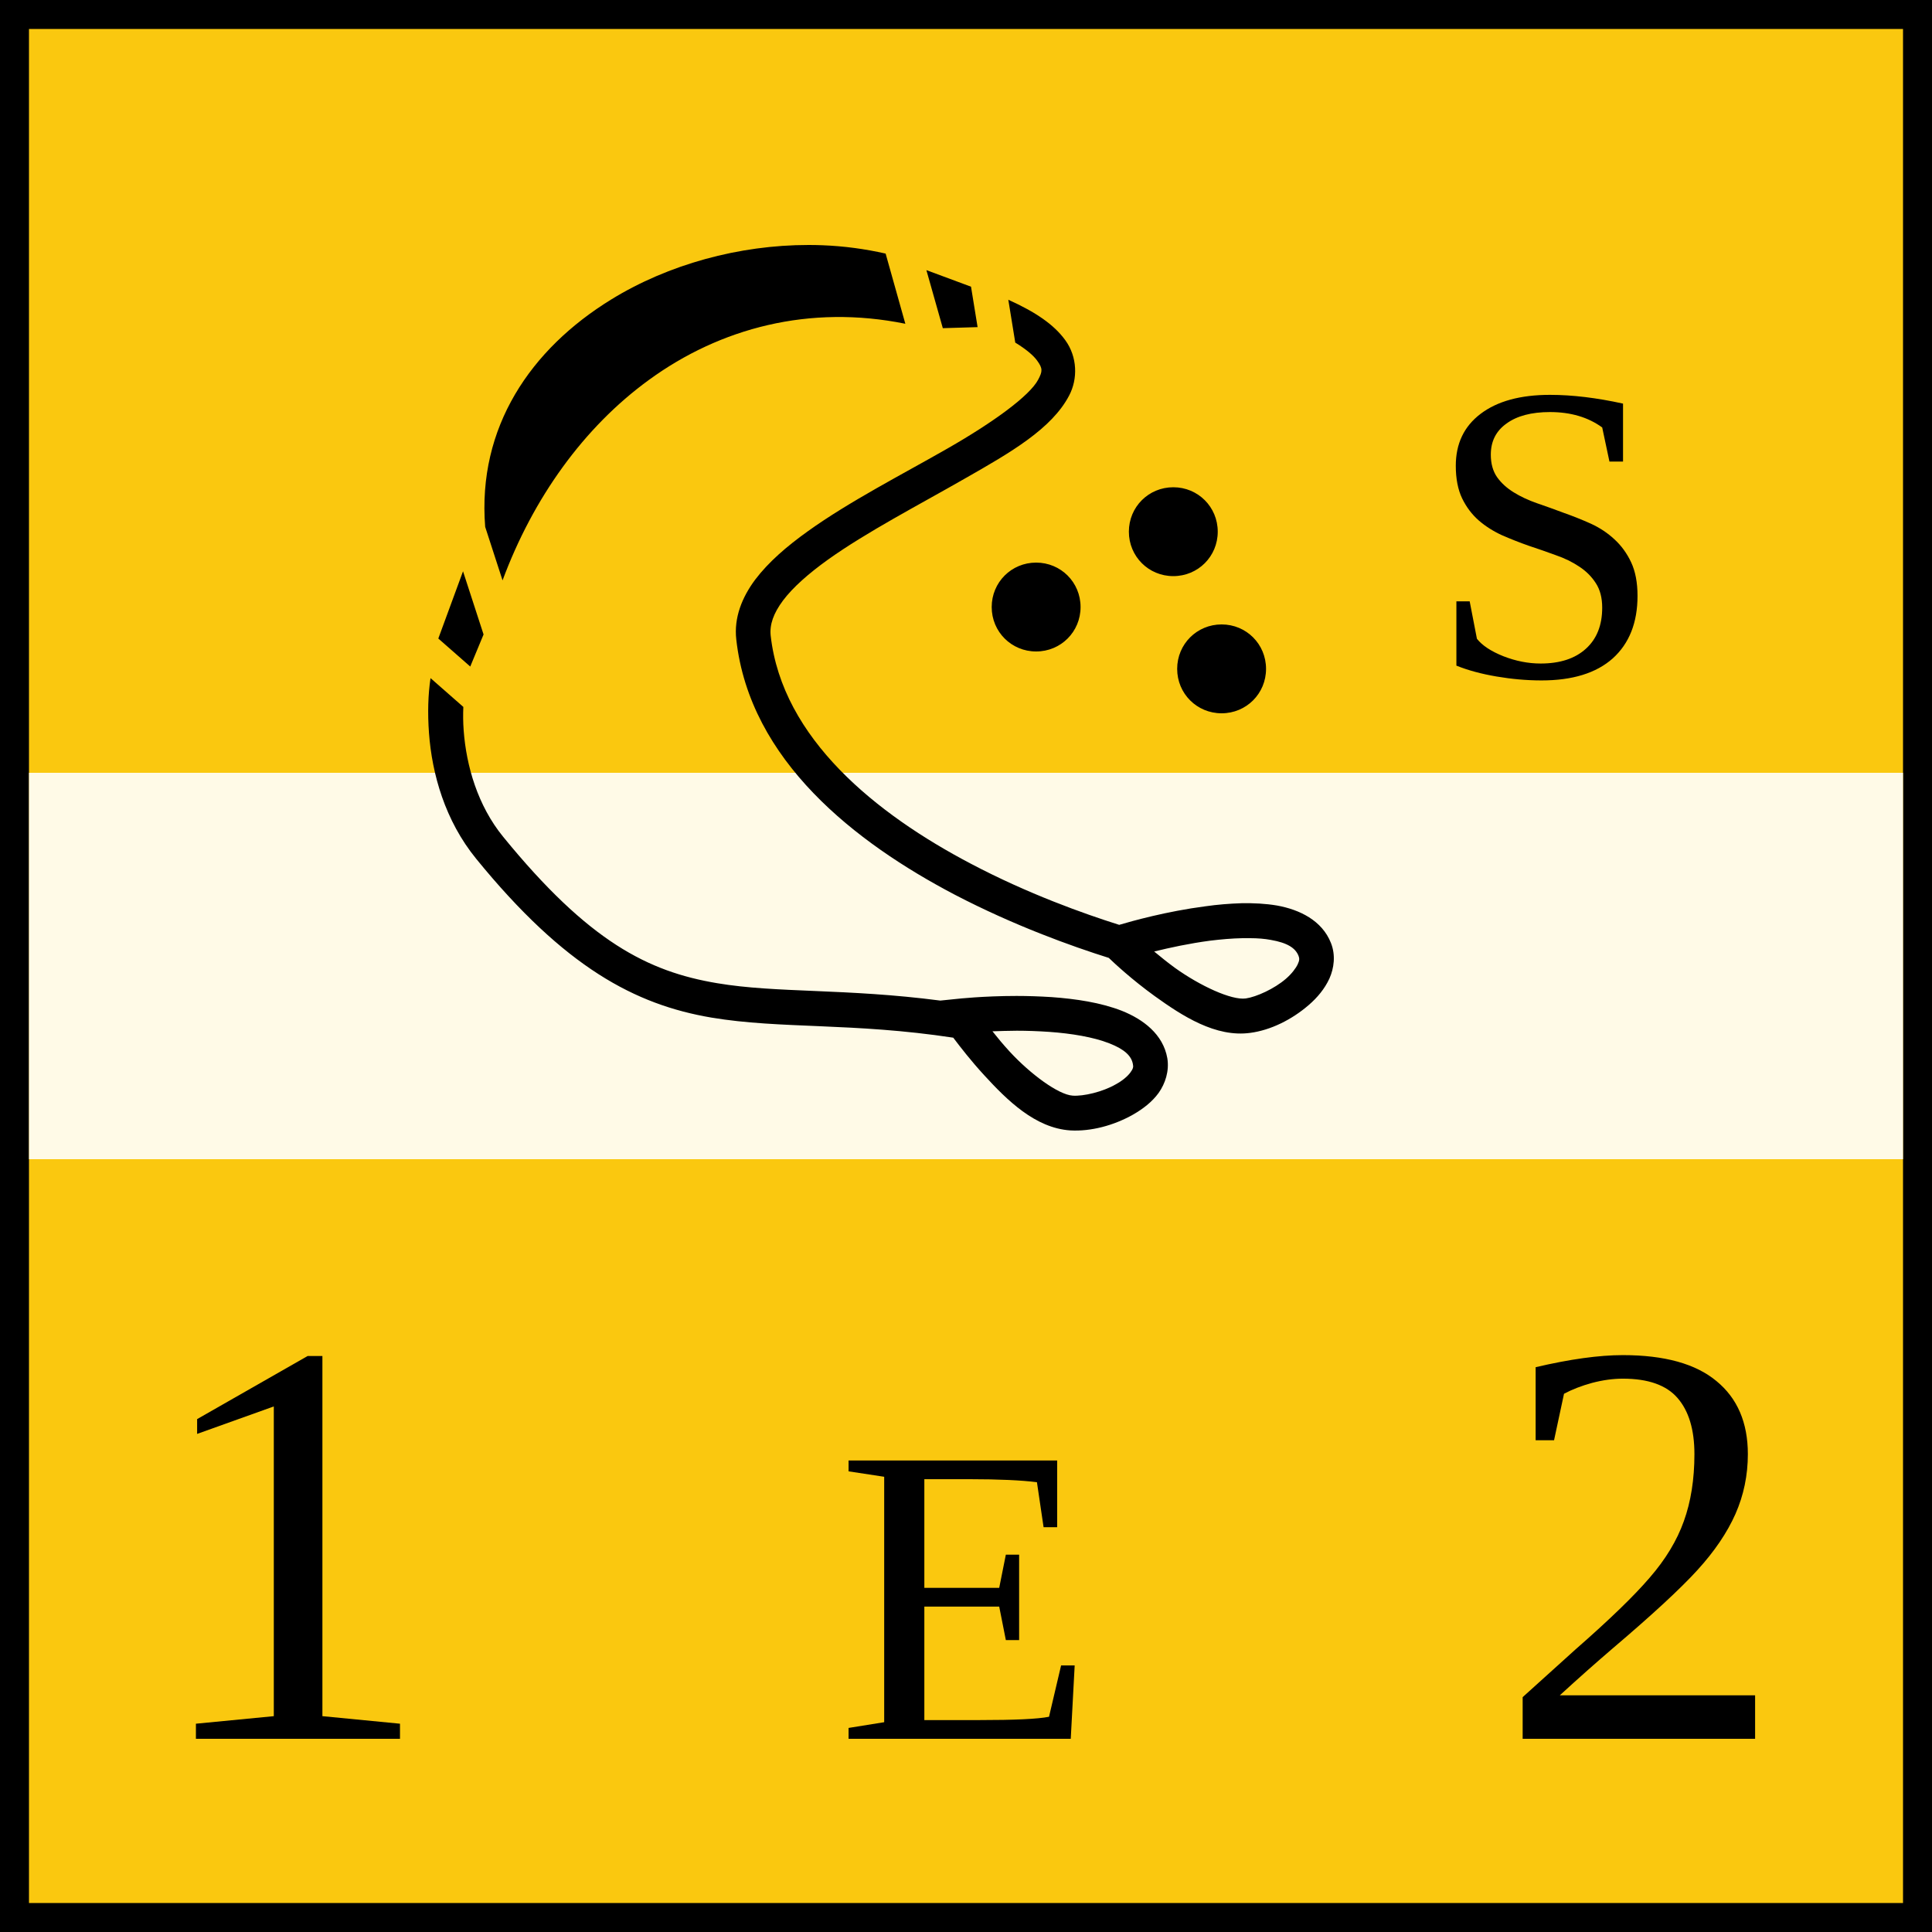
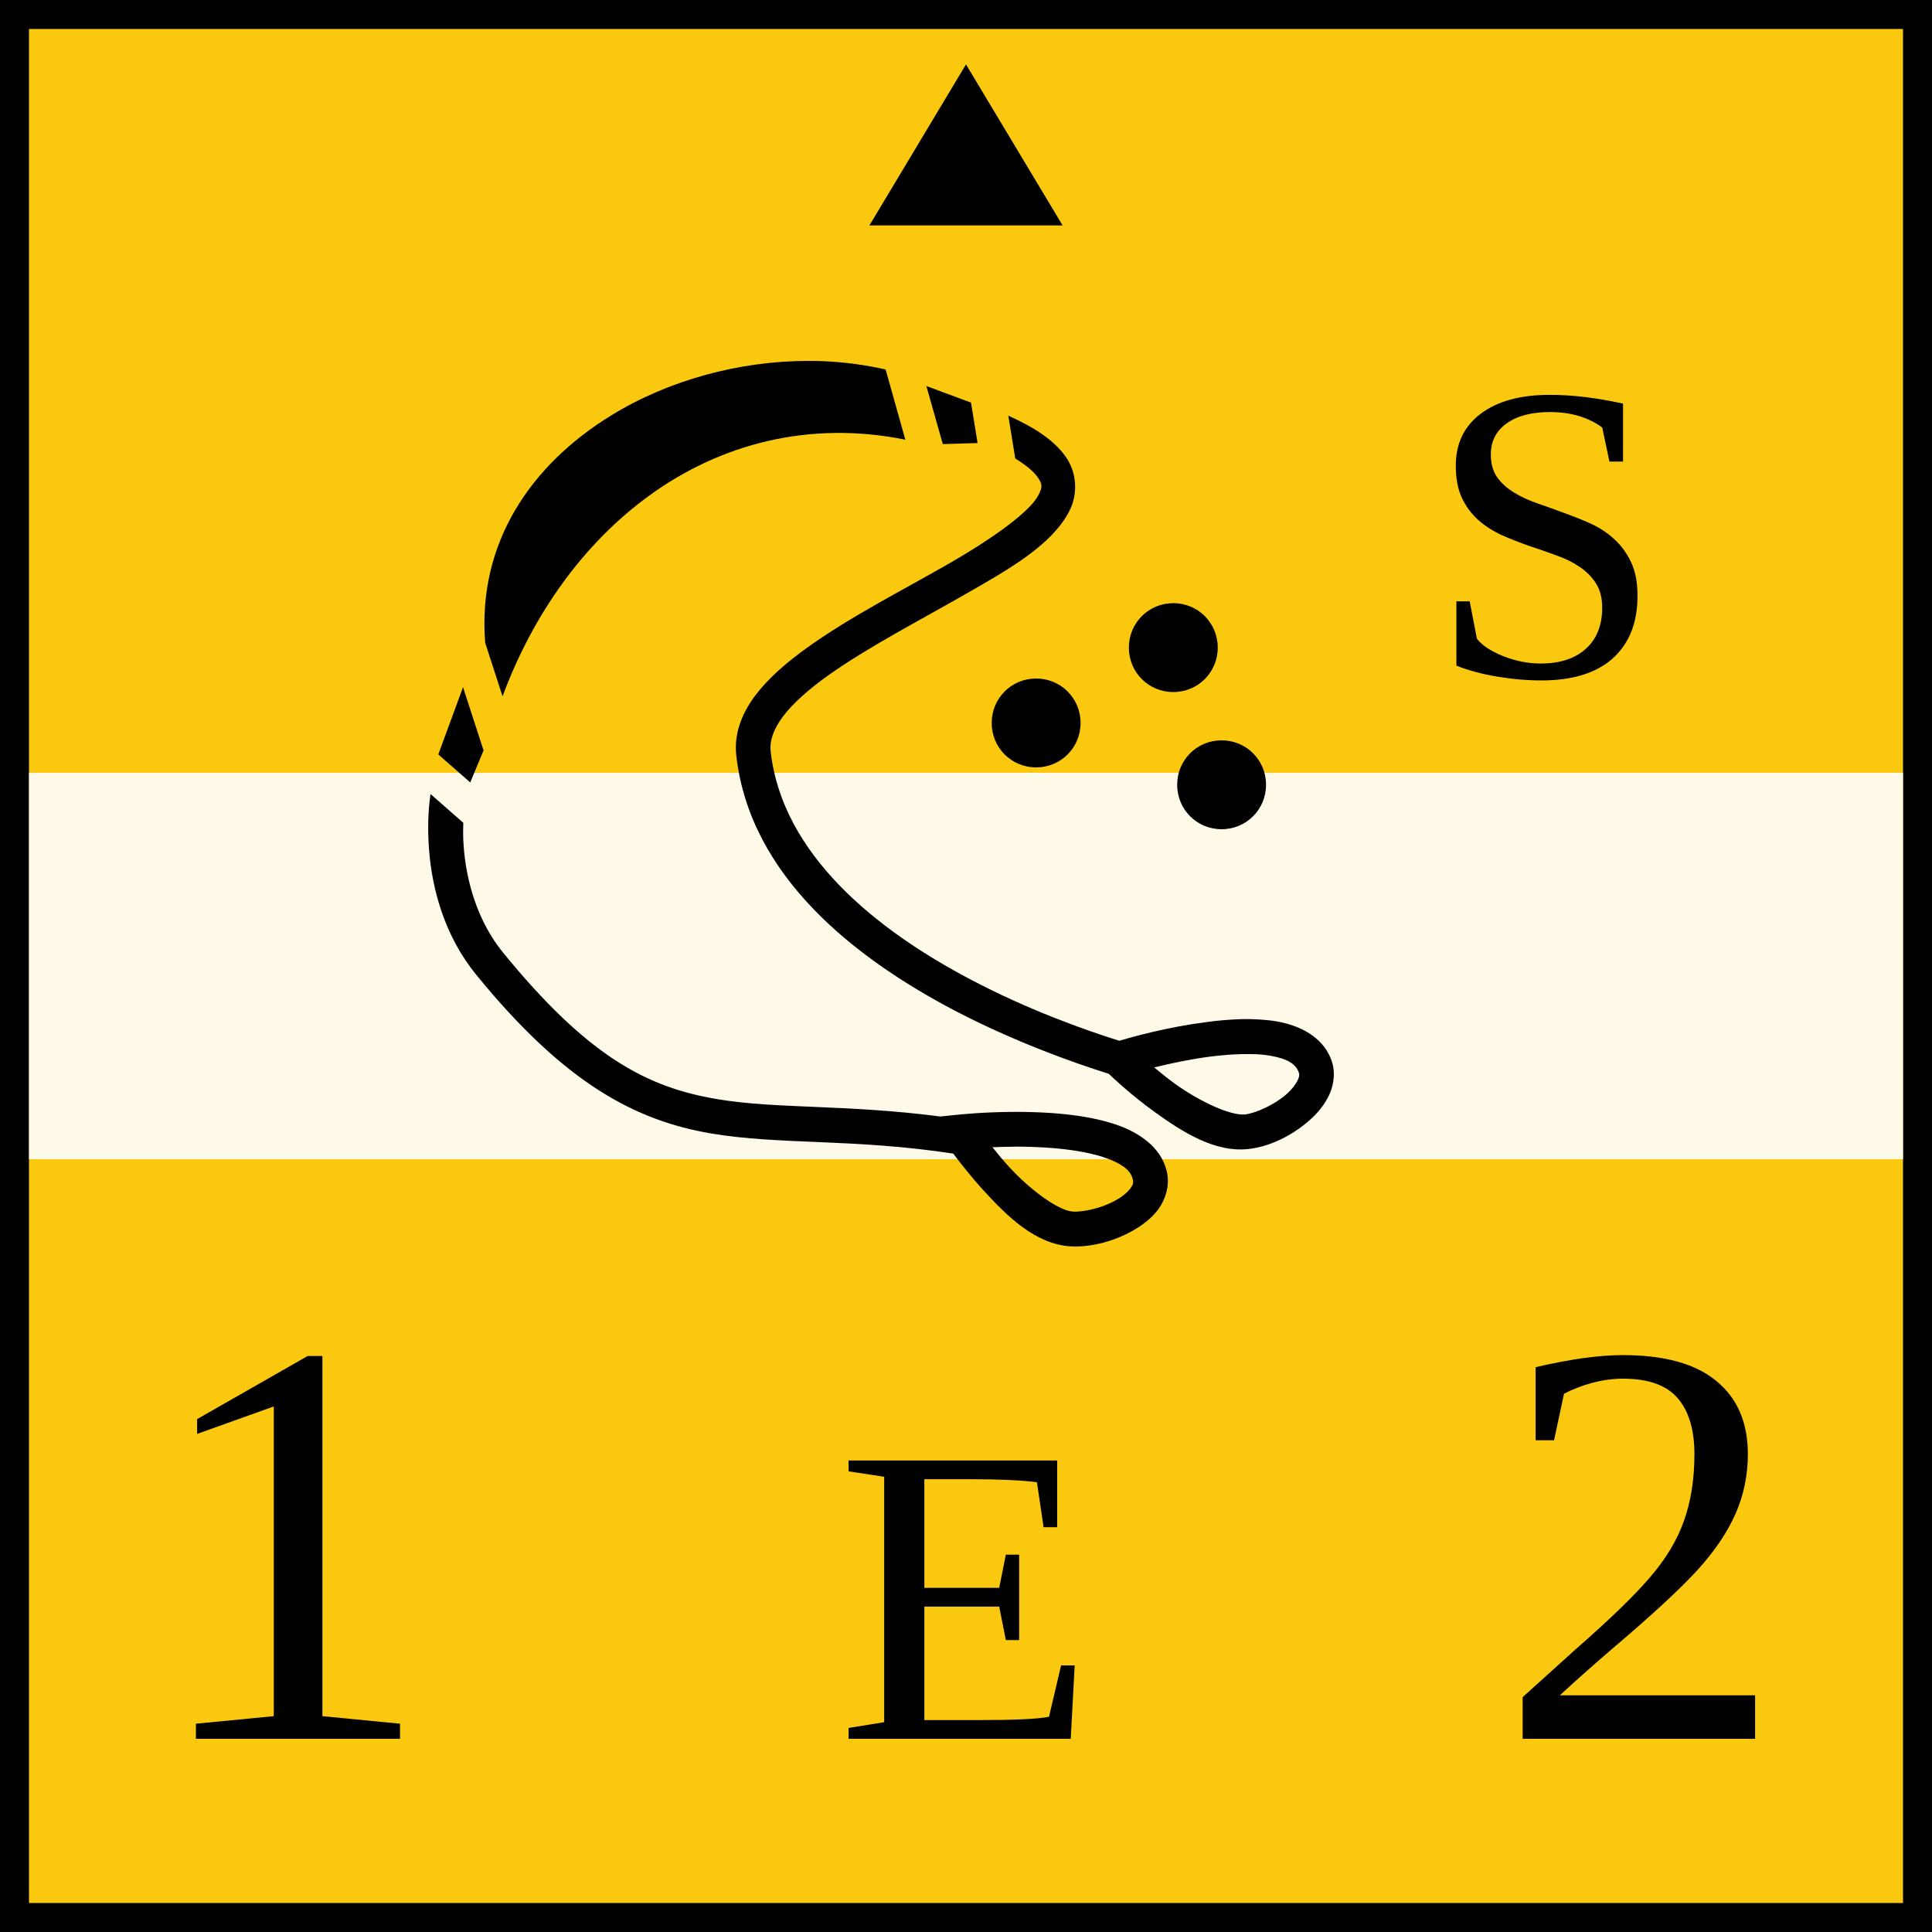
<svg xmlns="http://www.w3.org/2000/svg" width="60" height="60">
  <rect width="100%" height="100%" fill="rgb(250,200,15)" stroke="black" stroke-width="3%" />
+   <g id="facing_arrow">
+     <polygon points="30,2 33,7 27,7" />
+   </g>
  <g id="scale" transform="scale(0.6)">
    <g>
      <rect id="ineffective" x="1.5" y="40" height="20" width="97" fill="white" opacity="0.9" />
    </g>
-     <g transform="translate(20,10) scale(0.1,0.1)">
+     <g transform="translate(20,16) scale(0.1,0.1)">
      <path d="M218.5 26.8c-36 0-72.6 10.05-102.1 28.19C74.64 80.64 47.03 121.2 51.13 172.7l8.99 27.7c15.81-42.6 41.98-79.2 75.78-103.77 36.9-26.89 83.1-39.11 132.7-29.05l-10.2-36.32c-10.7-2.43-21.6-3.89-32.7-4.32-2.4-.1-4.8-.14-7.2-.14zm61 13.02l8.5 30.04 18-.54-3.4-20.93zm42.4 15.33l3.6 22.18c5.8 3.54 9.5 6.78 11.3 9.29 3 4.11 2.8 5.61.6 9.81-4.4 8.47-23.5 22.27-46.9 35.67-23.4 13.4-50.8 27.4-72.4 42.9-10.9 7.8-20.3 15.9-27.2 25-6.8 9.1-11.1 19.7-9.8 31 7 62.8 61.8 105.2 113.1 132.1 30.7 16 60.6 26.7 79.7 32.7 2.8 2.7 11.9 11.2 23.8 19.8 14.2 10.2 31.5 21.5 49.5 19 10.5-1.4 21.4-6.8 30.2-14.4 4.4-3.8 8.2-8.3 10.7-13.7 2.4-5.4 3.3-12.1.8-18.4-4.6-11.7-16.3-17.3-27.9-19.4-5.9-1-12-1.3-18.3-1.2-6.2.2-12.6.7-18.8 1.6-20.1 2.6-38.2 7.7-44.6 9.6-18.4-5.8-47.3-16.1-76.7-31.6-49-25.7-97.7-64.8-103.7-118.1-.6-5.7 1.4-11.5 6.4-18.2 5.1-6.8 13.3-14 23.2-21.1 20-14.3 47-28.3 70.9-42 23.9-13.6 45-25.8 54-43 4.5-8.57 4.3-19.91-2-28.61-5.9-8.13-15.4-14.58-29.5-20.94zm85.4 97.05c-12.8 0-23 10.2-23 23s10.2 23 23 23 23-10.2 23-23-10.2-23-23-23zm-71 39c-12.8 0-23 10.2-23 23s10.2 23 23 23 23-10.2 23-23-10.2-23-23-23zm-296.64 4.5l-12.79 34.8L43.4 245l6.89-16.6zm392.64 27.5c-12.8 0-23 10.2-23 23s10.2 23 23 23 23-10.2 23-23-10.2-23-23-23zM22.84 251c-1.26 8.4-1.56 18-.8 28.4 1.56 21.2 8.28 45.3 24.43 65.1 45.87 56.3 82.33 75.5 121.73 82.2 35.9 6 73.2 2.5 125.2 10.4 3.7 4.9 9.2 12 15.9 19.3 11.9 13 26.5 27.5 44.7 28.7 10.6.6 22.4-2.5 32.5-8.2 5-2.9 9.7-6.4 13.2-11.2 3.4-4.8 5.6-11.3 4.5-18-2.2-12.4-12.5-20.1-23.5-24.5-11-4.3-23.9-6.2-36.4-7.1-6.2-.4-12.4-.6-18.1-.6-17.3 0-30.7 1.5-30.7 1.5l-8.8.9c-49.1-6.4-84.7-3.8-115.5-9-35.8-6-66.5-21.5-110.78-75.8C47.28 317 41.35 296.5 39.99 278c-.31-4.2-.33-8.2-.17-12.1zM443.1 385.6h4c3.9 0 7.5.3 10.7.9 8.6 1.5 12.7 4.2 14.3 8.2.5 1.3.6 2.3-.4 4.4-1 2.1-3.1 4.9-6.1 7.5-6 5.2-15.3 9.4-20.8 10.2-7.4 1-23.6-6.5-36.6-15.8-4-2.9-7.5-5.8-10.8-8.5 8.1-2 18.3-4.2 28.9-5.6 5.7-.7 11.4-1.2 16.8-1.3zm-116.8 47.9c5.3 0 11 .2 16.8.6 11.4.8 22.9 2.7 31 5.9 8 3.1 11.6 6.6 12.3 10.9.3 1.3.1 2.3-1.3 4.2-1.4 1.9-4 4.2-7.5 6.1-6.9 4-16.9 6.3-22.4 5.9-7.4-.5-21.8-11.1-32.6-22.8-3.4-3.7-6.3-7.2-8.9-10.5 3.8-.1 7.9-.3 12.6-.3z" />
    </g>
    <g id="attributes" text-anchor="middle" font-size="30">
      <g id="normal_attack">
        <text x="15" y="90">1</text>
      </g>
      <g id="normal_defense">
        <text x="85" y="90">2</text>
      </g>
      <g id="morale_rating">
        <text x="50" y="90" font-size="22">E</text>
      </g>
      <g id="missile_type">
        <text x="80" y="35" font-size="22">S</text>
      </g>
    </g>
  </g>
</svg>
